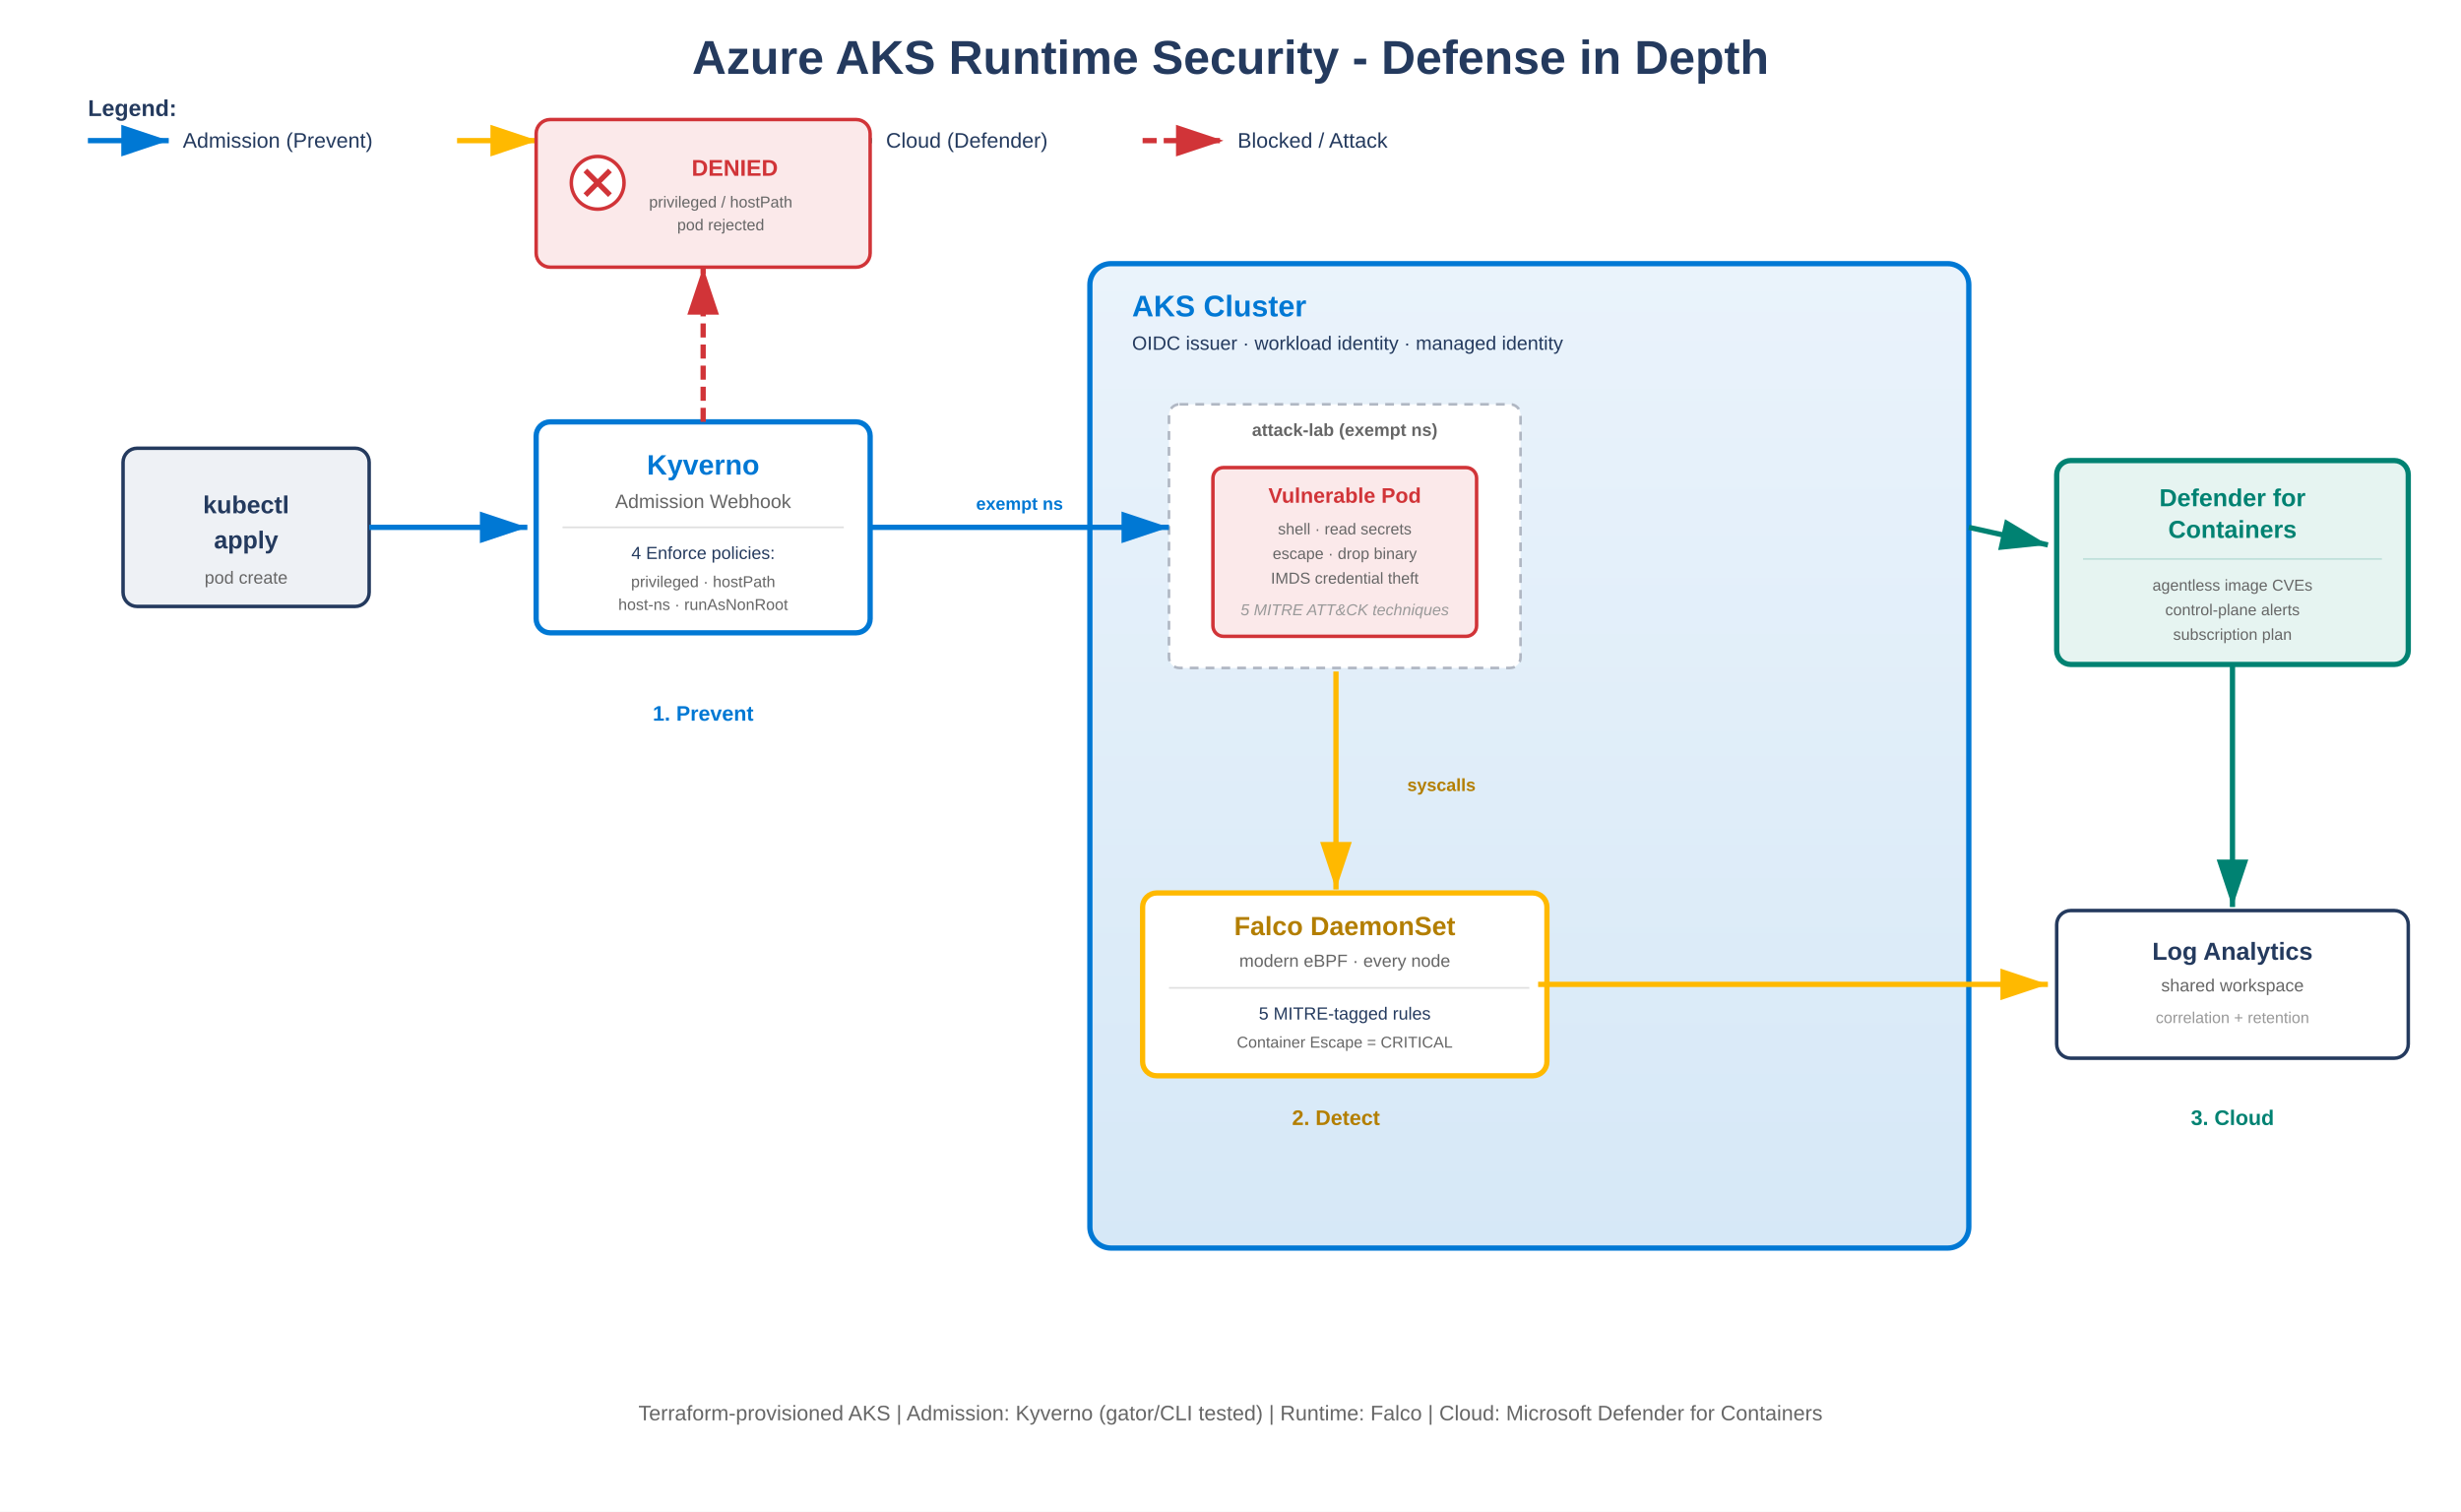
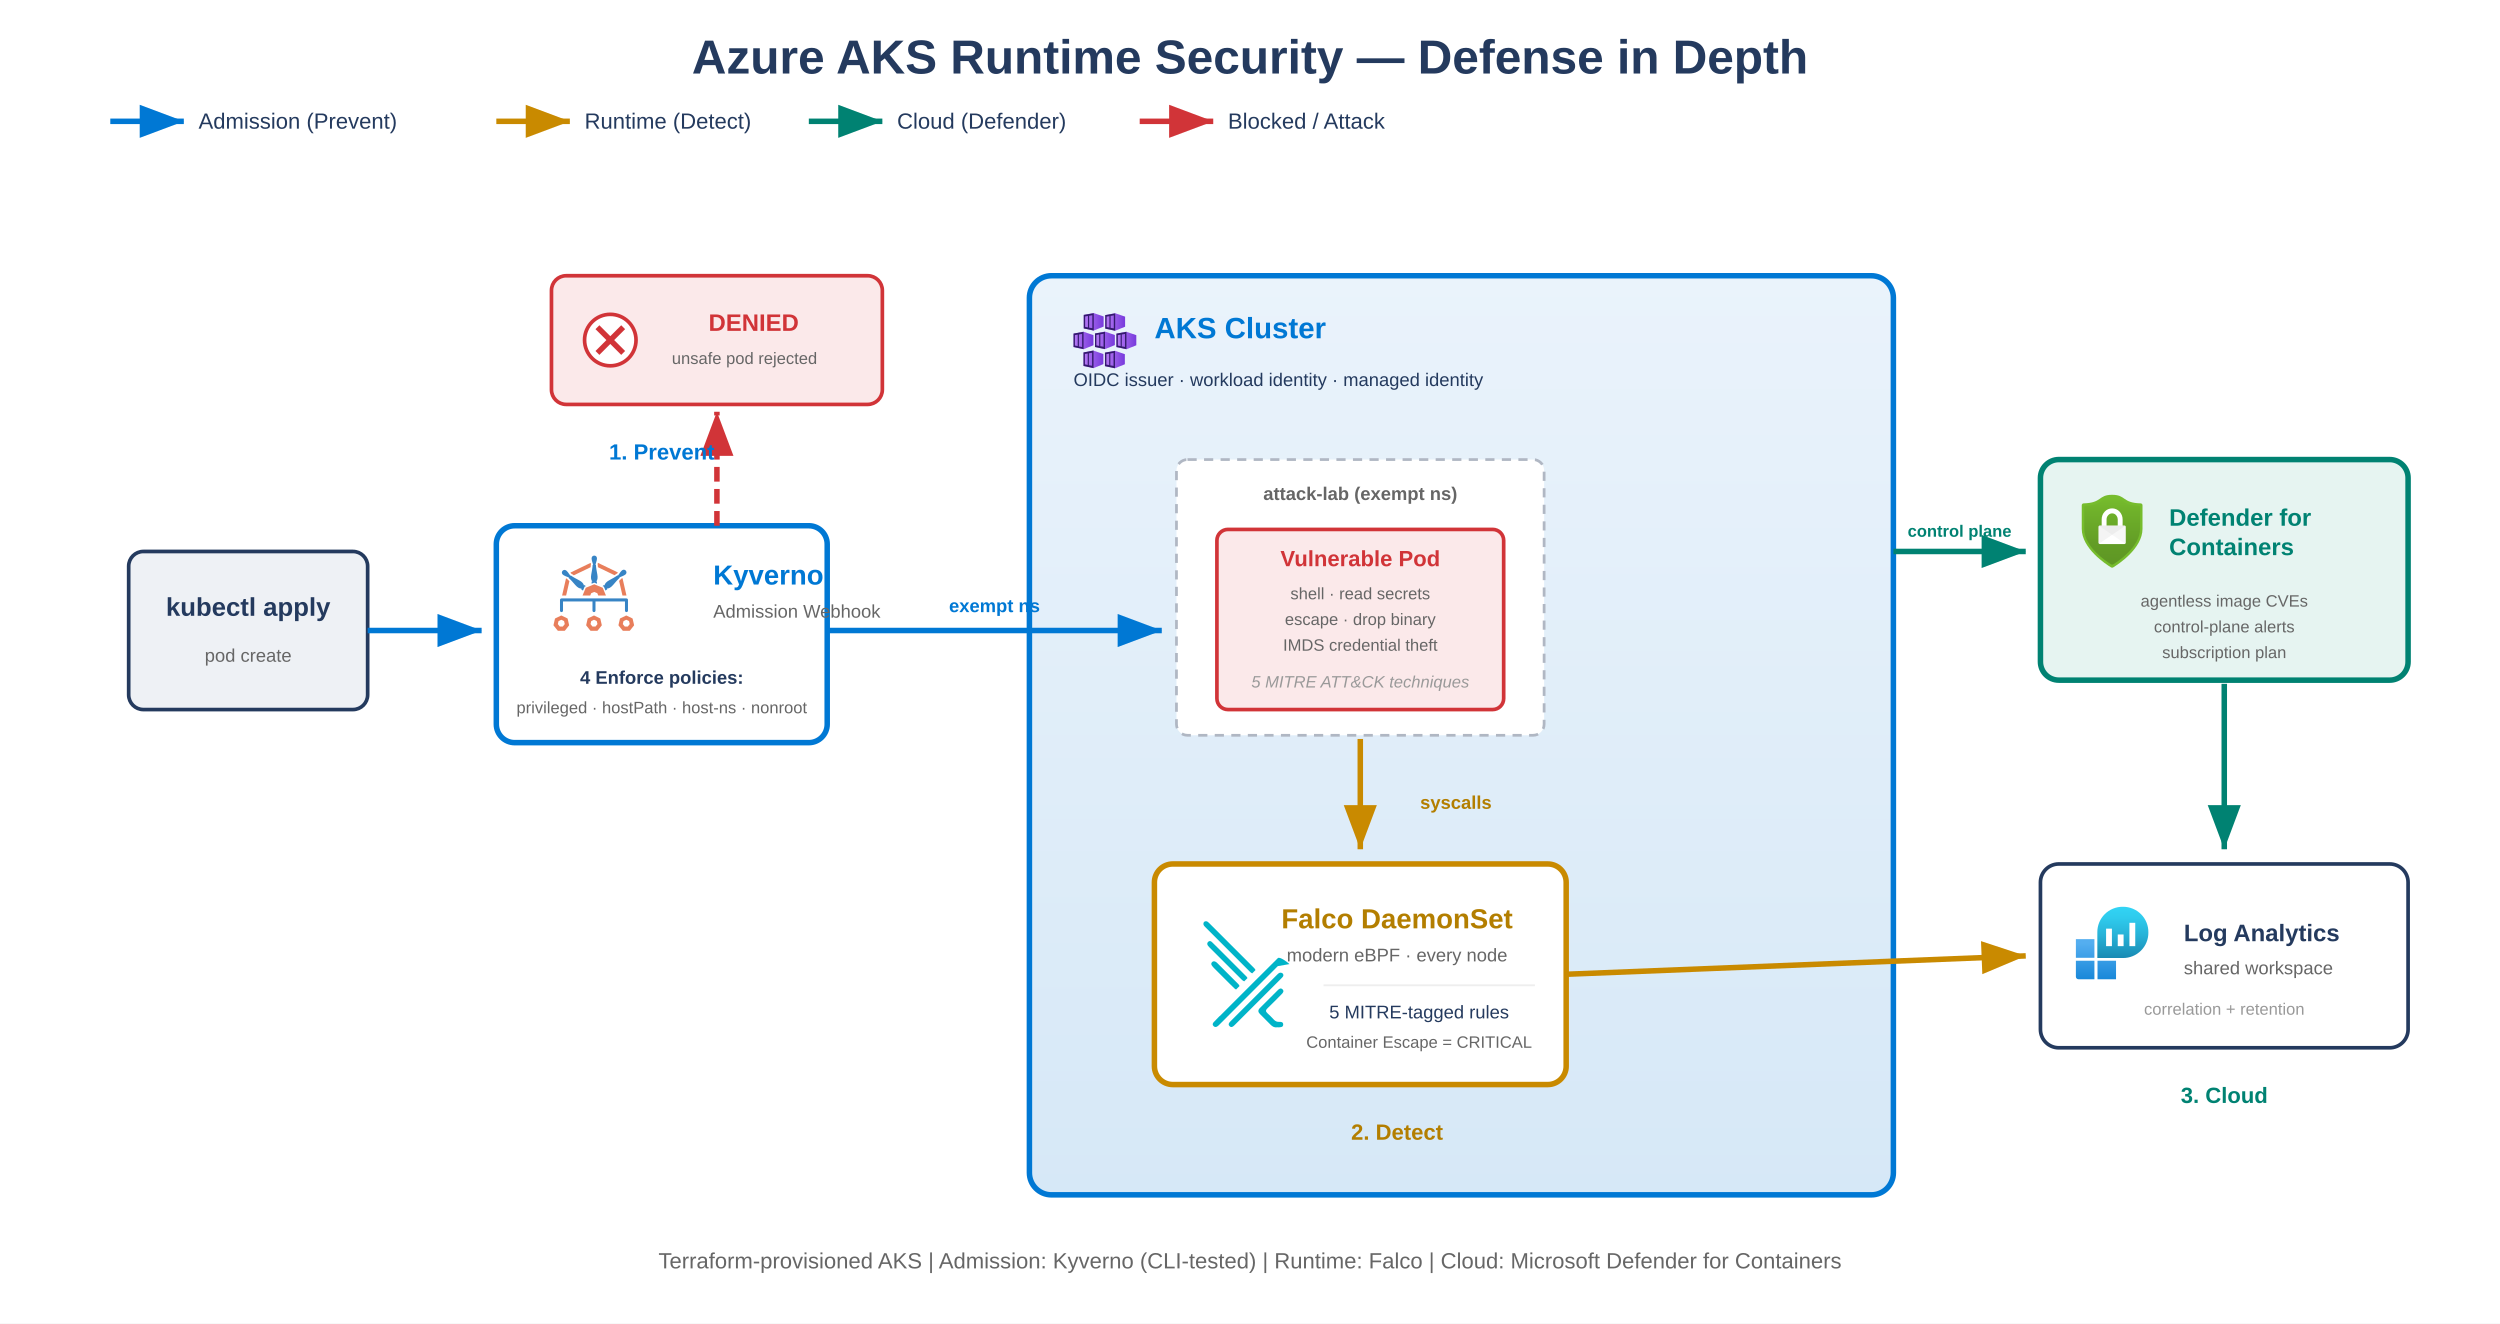
- <svg xmlns="http://www.w3.org/2000/svg" width="1400" height="860">
+ <svg xmlns="http://www.w3.org/2000/svg" width="1360" height="720">
  <defs>
-     <linearGradient id="aksGrad" x1="0%" y1="0%" x2="0%" y2="100%">
-       <stop offset="0%" stop-color="#EAF3FB" />
-       <stop offset="100%" stop-color="#D6E8F7" />
+     <linearGradient id="aksGrad" x1="0" y1="0" x2="0" y2="1">
+       <stop offset="0" stop-color="#EAF3FB" />
+       <stop offset="1" stop-color="#D6E8F7" />
    </linearGradient>
-     <marker id="aBlue" markerWidth="10" markerHeight="10" refX="9" refY="3" orient="auto" markerUnits="strokeWidth">
-       <path d="M0,0 L0,6 L9,3 z" fill="#0078D4" />
+     <marker id="mBlue" markerWidth="9" markerHeight="9" refX="8" refY="3" orient="auto">
+       <path d="M0,0 L0,6 L8,3 z" fill="#0078D4" />
    </marker>
-     <marker id="aAmber" markerWidth="10" markerHeight="10" refX="9" refY="3" orient="auto" markerUnits="strokeWidth">
-       <path d="M0,0 L0,6 L9,3 z" fill="#FFB900" />
+     <marker id="mAmber" markerWidth="9" markerHeight="9" refX="8" refY="3" orient="auto">
+       <path d="M0,0 L0,6 L8,3 z" fill="#C98A00" />
    </marker>
-     <marker id="aTeal" markerWidth="10" markerHeight="10" refX="9" refY="3" orient="auto" markerUnits="strokeWidth">
-       <path d="M0,0 L0,6 L9,3 z" fill="#008272" />
+     <marker id="mTeal" markerWidth="9" markerHeight="9" refX="8" refY="3" orient="auto">
+       <path d="M0,0 L0,6 L8,3 z" fill="#008272" />
    </marker>
-     <marker id="aRed" markerWidth="10" markerHeight="10" refX="9" refY="3" orient="auto" markerUnits="strokeWidth">
-       <path d="M0,0 L0,6 L9,3 z" fill="#D13438" />
+     <marker id="mRed" markerWidth="9" markerHeight="9" refX="8" refY="3" orient="auto">
+       <path d="M0,0 L0,6 L8,3 z" fill="#D13438" />
    </marker>
  </defs>
-   <rect width="1400" height="860" fill="#FFFFFF" />
-   <text x="700" y="42" font-family="Arial, sans-serif" font-size="27" font-weight="bold" text-anchor="middle" fill="#243A5E">
-     Azure AKS Runtime Security - Defense in Depth
-   </text>
-   <g transform="translate(50, 66)">
-     <text x="0" y="0" font-family="Arial" font-size="13" font-weight="bold" fill="#243A5E">Legend:</text>
-     <line x1="0" y1="14" x2="46" y2="14" stroke="#0078D4" stroke-width="3" marker-end="url(#aBlue)" />
-     <text x="54" y="18" font-family="Arial" font-size="12" fill="#243A5E">Admission (Prevent)</text>
-     <line x1="210" y1="14" x2="256" y2="14" stroke="#FFB900" stroke-width="3" marker-end="url(#aAmber)" />
-     <text x="264" y="18" font-family="Arial" font-size="12" fill="#243A5E">Runtime (Detect)</text>
-     <line x1="400" y1="14" x2="446" y2="14" stroke="#008272" stroke-width="3" marker-end="url(#aTeal)" />
-     <text x="454" y="18" font-family="Arial" font-size="12" fill="#243A5E">Cloud (Defender)</text>
-     <line x1="600" y1="14" x2="646" y2="14" stroke="#D13438" stroke-width="3" stroke-dasharray="8,4" marker-end="url(#aRed)" />
-     <text x="654" y="18" font-family="Arial" font-size="12" fill="#243A5E">Blocked / Attack</text>
-   </g>
-   <g transform="translate(140, 300)">
-     <rect x="-70" y="-45" width="140" height="90" rx="8" fill="#EEF1F5" stroke="#243A5E" stroke-width="2" />
-     <text x="0" y="-8" font-family="Arial" font-size="14" font-weight="bold" text-anchor="middle" fill="#243A5E">kubectl</text>
-     <text x="0" y="12" font-family="Arial" font-size="14" font-weight="bold" text-anchor="middle" fill="#243A5E">apply</text>
-     <text x="0" y="32" font-family="Arial" font-size="10" text-anchor="middle" fill="#666">pod create</text>
-   </g>
-   <g transform="translate(400, 300)">
-     <rect x="-95" y="-60" width="190" height="120" rx="8" fill="#FFFFFF" stroke="#0078D4" stroke-width="3" />
-     <text x="0" y="-30" font-family="Arial" font-size="16" font-weight="bold" text-anchor="middle" fill="#0078D4">Kyverno</text>
-     <text x="0" y="-11" font-family="Arial" font-size="11" text-anchor="middle" fill="#666">Admission Webhook</text>
-     <line x1="-80" y1="0" x2="80" y2="0" stroke="#E0E0E0" stroke-width="1" />
-     <text x="0" y="18" font-family="Arial" font-size="10" text-anchor="middle" fill="#243A5E">4 Enforce policies:</text>
-     <text x="0" y="34" font-family="Arial" font-size="9" text-anchor="middle" fill="#666">privileged · hostPath</text>
-     <text x="0" y="47" font-family="Arial" font-size="9" text-anchor="middle" fill="#666">host-ns · runAsNonRoot</text>
-   </g>
-   <g transform="translate(400, 110)">
-     <rect x="-95" y="-42" width="190" height="84" rx="8" fill="#FBE9EA" stroke="#D13438" stroke-width="2" />
-     <circle cx="-60" cy="-6" r="15" fill="#FFFFFF" stroke="#D13438" stroke-width="2" />
-     <path d="M -67,-13 L -53,1 M -53,-13 L -67,1" stroke="#D13438" stroke-width="3" />
-     <text x="18" y="-10" font-family="Arial" font-size="13" font-weight="bold" text-anchor="middle" fill="#D13438">DENIED</text>
-     <text x="10" y="8" font-family="Arial" font-size="9" text-anchor="middle" fill="#666">privileged / hostPath</text>
-     <text x="10" y="21" font-family="Arial" font-size="9" text-anchor="middle" fill="#666">pod rejected</text>
-   </g>
-   <rect x="620" y="150" width="500" height="560" rx="12" fill="url(#aksGrad)" stroke="#0078D4" stroke-width="3" />
-   <text x="644" y="180" font-family="Arial" font-size="17" font-weight="bold" fill="#0078D4">AKS Cluster</text>
-   <text x="644" y="199" font-family="Arial" font-size="11" fill="#243A5E">OIDC issuer · workload identity · managed identity</text>
-   <g transform="translate(760, 300)">
-     <rect x="-95" y="-70" width="200" height="150" rx="6" fill="#FFFFFF" stroke="#B0B7C3" stroke-width="1.5" stroke-dasharray="5,4" />
-     <text x="5" y="-52" font-family="Arial" font-size="10" font-weight="bold" text-anchor="middle" fill="#666">attack-lab (exempt ns)</text>
-     <rect x="-70" y="-34" width="150" height="96" rx="6" fill="#FBE9EA" stroke="#D13438" stroke-width="2" />
-     <text x="5" y="-14" font-family="Arial" font-size="12" font-weight="bold" text-anchor="middle" fill="#D13438">Vulnerable Pod</text>
-     <text x="5" y="4" font-family="Arial" font-size="9" text-anchor="middle" fill="#666">shell · read secrets</text>
-     <text x="5" y="18" font-family="Arial" font-size="9" text-anchor="middle" fill="#666">escape · drop binary</text>
-     <text x="5" y="32" font-family="Arial" font-size="9" text-anchor="middle" fill="#666">IMDS credential theft</text>
-     <text x="5" y="50" font-family="Arial" font-size="9" font-style="italic" text-anchor="middle" fill="#999">5 MITRE ATT&amp;CK techniques</text>
-   </g>
-   <g transform="translate(760, 560)">
-     <rect x="-110" y="-52" width="230" height="104" rx="8" fill="#FFFFFF" stroke="#FFB900" stroke-width="3" />
-     <text x="5" y="-28" font-family="Arial" font-size="15" font-weight="bold" text-anchor="middle" fill="#B37E00">Falco DaemonSet</text>
-     <text x="5" y="-10" font-family="Arial" font-size="10" text-anchor="middle" fill="#666">modern eBPF · every node</text>
-     <line x1="-95" y1="2" x2="110" y2="2" stroke="#E0E0E0" stroke-width="1" />
-     <text x="5" y="20" font-family="Arial" font-size="10" text-anchor="middle" fill="#243A5E">5 MITRE-tagged rules</text>
-     <text x="5" y="36" font-family="Arial" font-size="9" text-anchor="middle" fill="#666">Container Escape = CRITICAL</text>
-   </g>
-   <g transform="translate(1270, 320)">
-     <rect x="-100" y="-58" width="200" height="116" rx="8" fill="#E6F4F1" stroke="#008272" stroke-width="3" />
-     <text x="0" y="-32" font-family="Arial" font-size="14" font-weight="bold" text-anchor="middle" fill="#008272">Defender for</text>
-     <text x="0" y="-14" font-family="Arial" font-size="14" font-weight="bold" text-anchor="middle" fill="#008272">Containers</text>
-     <line x1="-85" y1="-2" x2="85" y2="-2" stroke="#BFE0DA" stroke-width="1" />
-     <text x="0" y="16" font-family="Arial" font-size="9" text-anchor="middle" fill="#666">agentless image CVEs</text>
-     <text x="0" y="30" font-family="Arial" font-size="9" text-anchor="middle" fill="#666">control-plane alerts</text>
-     <text x="0" y="44" font-family="Arial" font-size="9" text-anchor="middle" fill="#666">subscription plan</text>
-   </g>
-   <g transform="translate(1270, 560)">
-     <rect x="-100" y="-42" width="200" height="84" rx="8" fill="#FFFFFF" stroke="#243A5E" stroke-width="2" />
-     <text x="0" y="-14" font-family="Arial" font-size="14" font-weight="bold" text-anchor="middle" fill="#243A5E">Log Analytics</text>
-     <text x="0" y="4" font-family="Arial" font-size="10" text-anchor="middle" fill="#666">shared workspace</text>
-     <text x="0" y="22" font-family="Arial" font-size="9" text-anchor="middle" fill="#999">correlation + retention</text>
-   </g>
-   <path d="M 210,300 L 300,300" stroke="#0078D4" stroke-width="3" fill="none" marker-end="url(#aBlue)" />
-   <path d="M 400,240 L 400,152" stroke="#D13438" stroke-width="3" fill="none" stroke-dasharray="8,4" marker-end="url(#aRed)" />
-   <path d="M 495,300 L 665,300" stroke="#0078D4" stroke-width="3" fill="none" marker-end="url(#aBlue)" />
-   <text x="580" y="290" font-family="Arial" font-size="10" font-weight="bold" text-anchor="middle" fill="#0078D4">exempt ns</text>
-   <path d="M 760,382 L 760,506" stroke="#FFB900" stroke-width="3" fill="none" marker-end="url(#aAmber)" />
-   <text x="820" y="450" font-family="Arial" font-size="10" font-weight="bold" text-anchor="middle" fill="#B37E00">syscalls</text>
-   <path d="M 875,560 L 1165,560" stroke="#FFB900" stroke-width="3" fill="none" marker-end="url(#aAmber)" />
-   <path d="M 1120,300 L 1165,310" stroke="#008272" stroke-width="3" fill="none" marker-end="url(#aTeal)" />
-   <path d="M 1270,378 L 1270,516" stroke="#008272" stroke-width="3" fill="none" marker-end="url(#aTeal)" />
-   <text x="400" y="410" font-family="Arial" font-size="12" font-weight="bold" text-anchor="middle" fill="#0078D4">1. Prevent</text>
-   <text x="760" y="640" font-family="Arial" font-size="12" font-weight="bold" text-anchor="middle" fill="#B37E00">2. Detect</text>
-   <text x="1270" y="640" font-family="Arial" font-size="12" font-weight="bold" text-anchor="middle" fill="#008272">3. Cloud</text>
-   <text x="700" y="808" font-family="Arial" font-size="12" text-anchor="middle" fill="#666">
-     Terraform-provisioned AKS | Admission: Kyverno (gator/CLI tested) | Runtime: Falco | Cloud: Microsoft Defender for Containers
-   </text>
+   <rect width="1360" height="720" fill="#FFFFFF" />
+   <text x="680.0" y="40" font-family="Arial, sans-serif" font-size="26" font-weight="bold" text-anchor="middle" fill="#243A5E">Azure AKS Runtime Security — Defense in Depth</text>
+   <line x1="60" y1="66" x2="100" y2="66" stroke="#0078D4" stroke-width="3" marker-end="url(#mBlue)" />
+   <text x="108" y="70" font-family="Arial, sans-serif" font-size="12" font-weight="normal" text-anchor="start" fill="#243A5E">Admission (Prevent)</text>
+   <line x1="270" y1="66" x2="310" y2="66" stroke="#C98A00" stroke-width="3" marker-end="url(#mAmber)" />
+   <text x="318" y="70" font-family="Arial, sans-serif" font-size="12" font-weight="normal" text-anchor="start" fill="#243A5E">Runtime (Detect)</text>
+   <line x1="440" y1="66" x2="480" y2="66" stroke="#008272" stroke-width="3" marker-end="url(#mTeal)" />
+   <text x="488" y="70" font-family="Arial, sans-serif" font-size="12" font-weight="normal" text-anchor="start" fill="#243A5E">Cloud (Defender)</text>
+   <line x1="620" y1="66" x2="660" y2="66" stroke="#D13438" stroke-width="3" marker-end="url(#mRed)" />
+   <text x="668" y="70" font-family="Arial, sans-serif" font-size="12" font-weight="normal" text-anchor="start" fill="#243A5E">Blocked / Attack</text>
+   <rect x="70" y="300" width="130" height="86" rx="8" fill="#EEF1F5" stroke="#243A5E" stroke-width="2" />
+   <text x="135" y="335" font-family="Arial, sans-serif" font-size="14" font-weight="bold" text-anchor="middle" fill="#243A5E">kubectl apply</text>
+   <text x="135" y="360" font-family="Arial, sans-serif" font-size="10" font-weight="normal" text-anchor="middle" fill="#666">pod create</text>
+   <rect x="270" y="286" width="180" height="118" rx="10" fill="#FFFFFF" stroke="#0078D4" stroke-width="3" />
+   <svg x="300" y="300" width="46" height="46" viewBox="0 0 500 500" overflow="visible">
+     <defs>
+       <style>.i1_cls-1{fill:#e87e5b;}.i1_cls-1,.i1_cls-2{fill-rule:evenodd;}.i1_cls-2{fill:#3784c5;}</style>
+     </defs>
+     <g id="i1-Layer_1" data-name="Layer 1">
+       <path class="i1_cls-1" d="M85.978,159.13,62.8,260.676H86.649l19.445-85.187c-3.677-3.732-7.447-7.312-11.341-10.641a10.639,10.639,0,0,1-2.571-3.256c-2.006-.77-4.091-1.595-6.204-2.462M231.424,67.345,112.112,124.802c1.522,2.13,2.977,4.242,4.348,6.27a10.64,10.64,0,0,1,3.751,1.774c3.838,2.837,7.863,5.518,12.004,8.089l99.368-47.851c.557-4.797.958-9.572,1.125-14.295a10.664,10.664,0,0,1,.946-4.039C232.908,72.384,232.151,69.895,231.424,67.345Zm161.273,56.728L274.884,67.337c-.729,2.553-1.484,5.045-2.23,7.413a10.67,10.67,0,0,1,.947,4.039c.167,4.722.568,9.494,1.126,14.29l98.023,47.202c4.154-2.626,8.19-5.364,12.031-8.257a10.688,10.688,0,0,1,3.737-1.808C389.833,128.228,391.235,126.16,392.696,124.072ZM443.52,260.676,420.014,157.685c-2.371,1.007-4.711,1.957-6.955,2.841a10.693,10.693,0,0,1-2.542,3.277c-3.652,3.178-7.191,6.579-10.645,10.121l19.802,86.752Z" />
+       <path class="i1_cls-2" d="M310.806,197.984l2.829,3.494c1.313-11.17,10.58-21.889,28.168-31.498,18.333-10.015,35.454-18.902,49.411-29.409l1.85,2.282q16.362-25.555,25.417-32.173c8.112-4.937,15.608-3.5,21.437,3.003,5.151,7.053,4.998,14.685-1.518,21.594q-8.357,7.481-36.756,18.171l1.848,2.283c-13.177,11.471-25.431,26.368-39.041,42.219-13.051,15.206-25.464,22.04-36.665,21.004l2.831,3.494-11.007,8.913L309.884,207.878l-7.474-3.095ZM175.161,222.792l2.798-3.517c-11.189,1.135-23.66-5.59-36.846-20.683-13.746-15.732-26.128-30.522-39.408-41.875l1.83-2.3Q75.044,143.974,66.621,136.567c-6.574-6.851-6.793-14.482-1.706-21.579,5.771-6.554,13.254-8.056,21.411-3.192q9.111,6.541,25.694,31.952l1.831-2.3c14.049,10.384,31.246,19.123,49.666,28.978,17.672,9.453,27.031,20.092,28.441,31.25l2.8-3.519,8.461,6.731-7.223,2.991-9.809,23.687Zm62.252-45.004H241.91c-7.854-8.051-10.355-21.998-6.753-41.712,3.755-20.551,7.622-39.449,8.241-56.908h2.941q-9.565-28.8-9.011-40c1.27-9.41,7.104-14.334,15.825-14.77,8.723.436,14.557,5.36,15.828,14.77q.551,11.2-9.012,40h2.941c.619,17.46,4.487,36.357,8.241,56.908,3.602,19.714,1.101,33.661-6.753,41.712h4.497v13.114l-15.954-6.607-15.526,6.43Z" />
+       <polygon class="i1_cls-1" points="252.939 193.893 278.016 204.281 303.097 214.664 313.479 239.747 322.151 260.676 276.724 260.676 274.707 255.806 270.974 246.787 261.956 243.055 252.939 239.32 243.923 243.055 234.905 246.787 231.172 255.806 229.155 260.676 183.729 260.676 192.4 239.747 202.783 214.664 227.864 204.281 252.939 193.893" />
+       <path class="i1_cls-2" d="M68.214,349.624a8.914,8.914,0,1,1-17.829,0V286.589a8.916,8.916,0,0,1,8.915-8.914h384.218a8.915,8.915,0,0,1,8.915,8.914V349.624a8.914,8.914,0,1,1-17.829,0v-54.12H260.322v54.12a8.914,8.914,0,1,1-17.829,0v-54.12H68.214Z" />
+       <path class="i1_cls-1" d="M241.915,443.208a1.181,1.181,0,0,0,.957.489h8.536l8.536-.001a1.174,1.174,0,0,0,.923-.447l5.323-6.671,5.322-6.676a1.188,1.188,0,0,0,.227-.994l-3.795-16.632a1.165,1.165,0,0,0-.641-.816l-15.381-7.407a1.179,1.179,0,0,0-1.027,0l-15.381,7.407a1.187,1.187,0,0,0-.638.803l-3.79,16.601a1.184,1.184,0,0,0,.218,1.037ZM229.851,467.857a2.686,2.686,0,0,0,2.174,1.108H251.41l19.385-.004a2.669,2.669,0,0,0,2.097-1.013l12.087-15.154,12.085-15.159a2.708,2.708,0,0,0,.517-2.258l-8.621-37.769a2.651,2.651,0,0,0-1.457-1.852l-34.931-16.823a2.68,2.68,0,0,0-2.329,0l-34.931,16.823a2.677,2.677,0,0,0-1.448,1.824l-8.607,37.701a2.681,2.681,0,0,0,.494,2.356Z" />
+       <path class="i1_cls-1" d="M48.641,443.208a1.178,1.178,0,0,0,.957.489h8.536l8.536-.001a1.177,1.177,0,0,0,.923-.447l5.323-6.671,5.32-6.676a1.187,1.187,0,0,0,.228-.994l-3.797-16.632a1.167,1.167,0,0,0-.64-.816l-15.382-7.407a1.176,1.176,0,0,0-1.025,0l-15.38,7.407a1.182,1.182,0,0,0-.638.803l-3.79,16.601a1.176,1.176,0,0,0,.218,1.037Zm-12.064,24.649a2.685,2.685,0,0,0,2.173,1.108H58.134l19.387-.004a2.676,2.676,0,0,0,2.098-1.013l12.086-15.154,12.084-15.159a2.693,2.693,0,0,0,.517-2.258l-8.619-37.769a2.648,2.648,0,0,0-1.456-1.852L59.3,378.934a2.683,2.683,0,0,0-2.33,0L22.039,395.757a2.686,2.686,0,0,0-1.449,1.824l-8.605,37.701a2.671,2.671,0,0,0,.494,2.356Z" />
+       <path class="i1_cls-1" d="M432.859,443.208a1.178,1.178,0,0,0,.957.489h8.536l8.536-.001a1.177,1.177,0,0,0,.923-.447l5.323-6.671,5.32-6.676a1.181,1.181,0,0,0,.228-.994l-3.795-16.632a1.165,1.165,0,0,0-.642-.816l-15.381-7.407a1.179,1.179,0,0,0-1.027,0l-15.381,7.407a1.19,1.19,0,0,0-.638.803l-3.79,16.601a1.184,1.184,0,0,0,.218,1.037Zm-12.064,24.649a2.686,2.686,0,0,0,2.173,1.108h19.383l19.386-.004a2.674,2.674,0,0,0,2.098-1.013l12.086-15.154,12.083-15.159a2.692,2.692,0,0,0,.517-2.258l-8.618-37.769a2.652,2.652,0,0,0-1.456-1.852l-34.931-16.823a2.683,2.683,0,0,0-2.33,0l-34.931,16.823a2.684,2.684,0,0,0-1.449,1.824l-8.605,37.701a2.672,2.672,0,0,0,.494,2.356Z" />
+     </g>
+   </svg>
+   <text x="388" y="318" font-family="Arial, sans-serif" font-size="15" font-weight="bold" text-anchor="start" fill="#0078D4">Kyverno</text>
+   <text x="388" y="336" font-family="Arial, sans-serif" font-size="10" font-weight="normal" text-anchor="start" fill="#666">Admission Webhook</text>
+   <text x="360" y="372" font-family="Arial, sans-serif" font-size="10" font-weight="bold" text-anchor="middle" fill="#243A5E">4 Enforce policies:</text>
+   <text x="360" y="388" font-family="Arial, sans-serif" font-size="9" font-weight="normal" text-anchor="middle" fill="#666">privileged · hostPath · host-ns · nonroot</text>
+   <rect x="300" y="150" width="180" height="70" rx="8" fill="#FBE9EA" stroke="#D13438" stroke-width="2" />
+   <circle cx="332" cy="185" r="14" fill="#FFFFFF" stroke="#D13438" stroke-width="2" />
+   <path d="M325,178 L339,192 M339,178 L325,192" stroke="#D13438" stroke-width="3" />
+   <text x="410" y="180" font-family="Arial, sans-serif" font-size="13" font-weight="bold" text-anchor="middle" fill="#D13438">DENIED</text>
+   <text x="405" y="198" font-family="Arial, sans-serif" font-size="9" font-weight="normal" text-anchor="middle" fill="#666">unsafe pod rejected</text>
+   <rect x="560" y="150" width="470" height="500" rx="12" fill="url(#aksGrad)" stroke="#0078D4" stroke-width="3" />
+   <svg x="584" y="168" width="34" height="34" viewBox="0 0 18 18" overflow="visible">
+     <defs>
+       <linearGradient id="i2-b70c9cf1-bab8-47e0-bbdb-ce1cd664d268" x1="2.94" y1="3.74" x2="8.67" y2="3.74" gradientUnits="userSpaceOnUse">
+         <stop offset="0" stop-color="#b77af4" />
+         <stop offset="1" stop-color="#773adc" />
+       </linearGradient>
+       <linearGradient id="i2-beb69953-bd96-4515-8843-ac12546af936" x1="9.13" y1="3.79" x2="14.85" y2="3.79" gradientUnits="userSpaceOnUse">
+         <stop offset="0" stop-color="#b77af4" />
+         <stop offset="1" stop-color="#773adc" />
+       </linearGradient>
+       <linearGradient id="i2-a39c76e8-547e-4eb4-bc25-d81c0f8cda62" x1="0.01" y1="9.12" x2="5.73" y2="9.12" gradientUnits="userSpaceOnUse">
+         <stop offset="0" stop-color="#b77af4" />
+         <stop offset="1" stop-color="#773adc" />
+       </linearGradient>
+       <linearGradient id="i2-f0a2a491-17dc-4bb8-bbfc-ee58a5cf47da" x1="6.18" y1="9.08" x2="11.9" y2="9.08" gradientUnits="userSpaceOnUse">
+         <stop offset="0" stop-color="#b77af4" />
+         <stop offset="1" stop-color="#773adc" />
+       </linearGradient>
+       <linearGradient id="i2-efc6a56d-8585-417d-931a-1dac2114ccd0" x1="12.35" y1="9.13" x2="18.08" y2="9.13" gradientUnits="userSpaceOnUse">
+         <stop offset="0" stop-color="#b77af4" />
+         <stop offset="1" stop-color="#773adc" />
+       </linearGradient>
+       <linearGradient id="i2-e399aa93-341f-4df2-9c02-603b82b484c2" x1="2.87" y1="14.56" x2="8.6" y2="14.56" gradientUnits="userSpaceOnUse">
+         <stop offset="0" stop-color="#b77af4" />
+         <stop offset="1" stop-color="#773adc" />
+       </linearGradient>
+       <linearGradient id="i2-a152bba0-ba2b-483a-b8c1-0ae7de355990" x1="9.05" y1="14.6" x2="14.78" y2="14.6" gradientUnits="userSpaceOnUse">
+         <stop offset="0" stop-color="#b77af4" />
+         <stop offset="1" stop-color="#773adc" />
+       </linearGradient>
+     </defs>
+     <polygon points="5.8 1.22 2.94 1.75 2.94 5.65 5.8 6.26 8.67 5.11 8.67 2.2 5.8 1.22" fill="url(#i2-b70c9cf1-bab8-47e0-bbdb-ce1cd664d268)" />
+     <path d="M5.91,6.2,8.53,5.14A.2.2,0,0,0,8.65,5V2.36a.21.21,0,0,0-.13-.18l-2.65-.9H5.75l-2.6.48A.2.2,0,0,0,3,1.94V5.47a.19.19,0,0,0,.15.19l2.63.55A.32.32,0,0,0,5.91,6.2Z" fill="none" />
+     <path d="M2.94,1.75v3.9l2.89.61v-5Zm1.22,3.6-.81-.16v-3l.81-.13Zm1.26.23-.93-.15V2l.93-.16Z" fill="#341a6e" />
+     <polygon points="11.99 1.27 9.13 1.8 9.13 5.7 11.99 6.31 14.85 5.15 14.85 2.25 11.99 1.27" fill="url(#i2-beb69953-bd96-4515-8843-ac12546af936)" />
+     <path d="M9.13,1.8V5.7L12,6.31v-5Zm1.21,3.6-.81-.16v-3l.81-.13Zm1.26.23-.93-.15V2.05l.93-.17Z" fill="#341a6e" />
+     <polygon points="2.87 6.6 0.01 7.13 0.01 11.03 2.87 11.64 5.74 10.49 5.74 7.58 2.87 6.6" fill="url(#i2-a39c76e8-547e-4eb4-bc25-d81c0f8cda62)" />
+     <path d="M0,7.13V11l2.89.61v-5Zm1.21,3.61-.81-.17v-3l.81-.14ZM2.48,11l-.93-.15V7.38l.93-.16Z" fill="#341a6e" />
+     <polygon points="9.04 6.56 6.18 7.09 6.18 10.99 9.04 11.61 11.9 10.45 11.9 7.54 9.04 6.56" fill="url(#i2-f0a2a491-17dc-4bb8-bbfc-ee58a5cf47da)" />
+     <path d="M6.18,7.09V11l2.88.61v-5ZM7.39,10.7l-.81-.17v-3l.81-.14Zm1.26.22-.93-.15V7.34l.93-.16Z" fill="#341a6e" />
+     <polygon points="15.21 6.61 12.35 7.14 12.35 11.04 15.21 11.65 18.08 10.5 18.08 7.59 15.21 6.61" fill="url(#i2-efc6a56d-8585-417d-931a-1dac2114ccd0)" />
+     <path d="M12.35,7.14V11l2.89.61v-5Zm1.22,3.61-.81-.17v-3l.81-.14Zm1.26.22-.93-.15V7.39l.93-.16Z" fill="#341a6e" />
+     <polygon points="5.73 12.04 2.87 12.56 2.87 16.46 5.73 17.08 8.6 15.92 8.6 13.02 5.73 12.04" fill="url(#i2-e399aa93-341f-4df2-9c02-603b82b484c2)" />
+     <path d="M5.84,17,8.45,16a.18.18,0,0,0,.12-.18v-2.6A.2.2,0,0,0,8.44,13L5.8,12.1a.17.17,0,0,0-.12,0l-2.6.47a.19.19,0,0,0-.16.19v3.54a.19.19,0,0,0,.15.19L5.7,17A.23.23,0,0,0,5.84,17Z" fill="none" />
+     <path d="M2.87,12.56v3.9l2.89.62V12Zm1.22,3.61L3.28,16V13l.81-.14Zm1.26.23-.93-.15V12.81l.93-.16Z" fill="#341a6e" />
+     <polygon points="11.91 12.08 9.05 12.61 9.05 16.51 11.91 17.12 14.78 15.97 14.78 13.06 11.91 12.08" fill="url(#i2-a152bba0-ba2b-483a-b8c1-0ae7de355990)" />
+     <path d="M9.05,12.61v3.9l2.89.61v-5Zm1.22,3.61-.81-.17v-3l.81-.14Zm1.26.22-.93-.15V12.86l.93-.16Z" fill="#341a6e" />
+   </svg>
+   <text x="628" y="184" font-family="Arial, sans-serif" font-size="16" font-weight="bold" text-anchor="start" fill="#0078D4">AKS Cluster</text>
+   <text x="584" y="210" font-family="Arial, sans-serif" font-size="10" font-weight="normal" text-anchor="start" fill="#243A5E">OIDC issuer · workload identity · managed identity</text>
+   <rect x="640" y="250" width="200" height="150" rx="6" fill="#FFFFFF" stroke="#B0B7C3" stroke-width="1.5" stroke-dasharray="5,4" />
+   <text x="740" y="272" font-family="Arial, sans-serif" font-size="10" font-weight="bold" text-anchor="middle" fill="#666">attack-lab (exempt ns)</text>
+   <rect x="662" y="288" width="156" height="98" rx="6" fill="#FBE9EA" stroke="#D13438" stroke-width="2" />
+   <text x="740" y="308" font-family="Arial, sans-serif" font-size="12" font-weight="bold" text-anchor="middle" fill="#D13438">Vulnerable Pod</text>
+   <text x="740" y="326" font-family="Arial, sans-serif" font-size="9" font-weight="normal" text-anchor="middle" fill="#666">shell · read secrets</text>
+   <text x="740" y="340" font-family="Arial, sans-serif" font-size="9" font-weight="normal" text-anchor="middle" fill="#666">escape · drop binary</text>
+   <text x="740" y="354" font-family="Arial, sans-serif" font-size="9" font-weight="normal" text-anchor="middle" fill="#666">IMDS credential theft</text>
+   <text x="740" y="374" font-family="Arial, sans-serif" font-size="9" font-weight="normal" text-anchor="middle" fill="#999" font-style="italic">5 MITRE ATT&amp;CK techniques</text>
+   <rect x="628" y="470" width="224" height="120" rx="10" fill="#FFFFFF" stroke="#C98A00" stroke-width="3" />
+   <svg x="648" y="500" width="60" height="60" viewBox="48.91 -1.09 472.18 576.68" overflow="visible">
+     <defs>
+       <style>.i3_cls-2{fill:#00b4c8}</style>
+     </defs>
+     <path fill="none" d="M196.604 498.09a89.682 89.682 0 0 0-13.023.965 40.633 40.633 0 0 0-11.9 3.536 21.616 21.616 0 0 0-8.521 7.237 20.21 20.21 0 0 0-3.215 11.737 31.384 31.384 0 0 0 1.219 9.165 17.022 17.022 0 0 0 7.46 9.96q8.682 5.31 23.477 5.307 18.004 0 27.333-1.93v-43.083a75.905 75.905 0 0 0-9.323-1.93 86.893 86.893 0 0 0-13.507-.965z" />
+     <path d="M449.796 202.845q-59.153 58.926-118.375 117.786L146.075 505.977l-.455-.454c-10.614 10.65-21.158 21.371-31.393 32.377-5.393 5.8-7.384 13.173-1.166 19.87 6.506 7.012 14.346 6.588 21.53 1.266 5.376-3.982 10.062-8.948 14.822-13.705q150.23-150.18 300.194-300.633l60.89-10.613c-9.937-10.087-51.278-40.626-60.7-31.24z" class="i3_cls-2" />
+     <path d="M478.784 292.437a12.923 12.923 0 0 0-9.082-12.55c-9.699-3.506-16.357 2.168-22.599 8.406Q324.865 410.481 202.66 532.702c-7.21 7.214-14.657 15.812-5.816 25.346 9.758 10.524 18.9 2.988 26.64-4.743q123.57-123.452 247.065-246.983c3.915-3.915 7.825-7.863 8.236-13.885zm-162.923-9.911l17.142-17.141c-1.391-4.326-4.908-8.414-8.611-12.12Q206.824 135.632 89.169 18.086c-4.387-4.384-9.075-8.341-15.87-8.073-5.329.275-9.597 2.553-11.62 7.553-3.576 8.834.995 15.298 6.89 21.195q117.585 117.616 235.184 235.215c3.707 3.706 7.796 7.18 12.108 8.55zm154.131 108.506c7.257-7.343 13.7-16.123 3.918-25.36-8.782-8.293-17.17-2.51-24.072 4.354-31.334 31.157-62.48 62.504-93.819 93.655-10.96 10.893-10.454 21.057.401 31.721 18.385 18.067 36.744 36.174 54.585 54.771 10.004 10.428 20.93 16.95 35.042 14.194 3.259.21 5.737.691 8.15.466 10.303-.957 23.307-.281 23.634-14.478.335-14.644-12.332-14.708-22.943-14.312-10.777.402-18.684-4.032-25.845-11.565-10.991-11.561-21.99-23.19-33.87-33.808-10.513-9.4-9.018-16.292.55-25.497 25.204-24.25 49.677-49.261 74.27-74.14zm-209.337-75.967c3.818 3.802 8.394 7.687 13.347 9.321l17.063-17.063c-2.163-6.188-7.316-10.32-11.784-14.798q-72.062-72.226-144.255-144.32c-9.966-9.96-19.873-19.993-30.15-29.63-6.04-5.667-13.213-7.124-19.652-.742-6.13 6.073-5.69 13.22-.859 20.024a66.122 66.122 0 0 0 7.223 8.303q84.46 84.526 169.067 168.905zm-64.009 20.518c9.1 9.076 18.153 18.214 27.585 26.935a17.673 17.673 0 0 0 7.408 4.233l17.85-17.85c-1.172-4.601-4.226-8.242-7.63-11.65q-54.495-54.594-109.11-109.066a33.321 33.321 0 0 0-10.425-7.263c-5.97-2.449-12.126-2.054-16.872 3.173-4.793 5.279-4.73 11.353-1.011 16.908a96.1 96.1 0 0 0 11.722 14.029q40.113 40.402 80.483 80.551z" class="i3_cls-2" />
+   </svg>
+   <text x="760" y="505" font-family="Arial, sans-serif" font-size="15" font-weight="bold" text-anchor="middle" fill="#B37E00">Falco DaemonSet</text>
+   <text x="760" y="523" font-family="Arial, sans-serif" font-size="10" font-weight="normal" text-anchor="middle" fill="#666">modern eBPF · every node</text>
+   <line x1="720" y1="536" x2="835" y2="536" stroke="#EEE" stroke-width="1" />
+   <text x="772" y="554" font-family="Arial, sans-serif" font-size="10" font-weight="normal" text-anchor="middle" fill="#243A5E">5 MITRE-tagged rules</text>
+   <text x="772" y="570" font-family="Arial, sans-serif" font-size="9" font-weight="normal" text-anchor="middle" fill="#666">Container Escape = CRITICAL</text>
+   <rect x="1110" y="250" width="200" height="120" rx="10" fill="#E6F4F1" stroke="#008272" stroke-width="3" />
+   <svg x="1128" y="268" width="42" height="42" viewBox="0 0 18 18" overflow="visible">
+     <defs>
+       <linearGradient id="i4-f36136e6-f568-4134-ab6f-c0fefbc04f83" x1="9" y1="16.795" x2="9" y2="1.205" gradientUnits="userSpaceOnUse">
+         <stop offset="0" stop-color="#5e9624" />
+         <stop offset="0.321" stop-color="#639d26" />
+         <stop offset="0.794" stop-color="#6fb12a" />
+         <stop offset="0.999" stop-color="#76bc2d" />
+       </linearGradient>
+     </defs>
+     <g>
+       <path d="M16.083,8.438c0,4.571-5.626,8.25-6.85,9a.449.449,0,0,1-.466,0c-1.224-.747-6.85-4.426-6.85-9v-5.5A.44.44,0,0,1,2.351,2.5C6.728,2.386,5.72.5,9,.5s2.272,1.886,6.649,2a.44.44,0,0,1,.434.435Z" fill="#76bc2d" />
+       <path d="M15.5,8.485c0,4.191-5.16,7.566-6.282,8.25a.412.412,0,0,1-.428,0C7.664,16.051,2.5,12.676,2.5,8.485V3.441a.4.4,0,0,1,.4-.4C6.916,2.935,5.992,1.205,9,1.205s2.084,1.73,6.1,1.837a.4.4,0,0,1,.4.4Z" fill="url(#i4-f36136e6-f568-4134-ab6f-c0fefbc04f83)" />
+       <path d="M11.853,7.66h-.408l0-1.417a2.652,2.652,0,0,0-.7-1.809,2.358,2.358,0,0,0-3.483,0,2.606,2.606,0,0,0-.7,1.808V7.66H6.147a.328.328,0,0,0-.326.32v3.682a.329.329,0,0,0,.326.32h5.706a.329.329,0,0,0,.326-.32V7.98A.328.328,0,0,0,11.853,7.66Zm-1.549,0H7.7V6.219a1.434,1.434,0,0,1,.41-.99,1.2,1.2,0,0,1,1.788,0,1.394,1.394,0,0,1,.153.2h0a1.445,1.445,0,0,1,.258.791Z" fill="#fff" />
+       <path d="M6.148,7.658h5.705a.328.328,0,0,1,.21.08L5.938,11.9a.313.313,0,0,1-.116-.241V7.979A.328.328,0,0,1,6.148,7.658Z" fill="#b3b3b3" opacity="0.15" />
+       <path d="M11.853,7.658H6.147a.328.328,0,0,0-.209.08L12.062,11.9a.314.314,0,0,0,.117-.241V7.979A.329.329,0,0,0,11.853,7.658Z" fill="#a3a3a3" opacity="0.09" />
+     </g>
+   </svg>
+   <text x="1180" y="286" font-family="Arial, sans-serif" font-size="13" font-weight="bold" text-anchor="start" fill="#008272">Defender for</text>
+   <text x="1180" y="302" font-family="Arial, sans-serif" font-size="13" font-weight="bold" text-anchor="start" fill="#008272">Containers</text>
+   <text x="1210" y="330" font-family="Arial, sans-serif" font-size="9" font-weight="normal" text-anchor="middle" fill="#666">agentless image CVEs</text>
+   <text x="1210" y="344" font-family="Arial, sans-serif" font-size="9" font-weight="normal" text-anchor="middle" fill="#666">control-plane alerts</text>
+   <text x="1210" y="358" font-family="Arial, sans-serif" font-size="9" font-weight="normal" text-anchor="middle" fill="#666">subscription plan</text>
+   <rect x="1110" y="470" width="200" height="100" rx="10" fill="#FFFFFF" stroke="#243A5E" stroke-width="2" />
+   <svg x="1128" y="492" width="42" height="42" viewBox="0 0 18 18" overflow="visible">
+     <defs>
+       <linearGradient id="i5-a997e203-1d7d-4cb9-b131-5dc44e029b46" x1="5.23" y1="17.45" x2="5.23" y2="8.09" gradientUnits="userSpaceOnUse">
+         <stop offset="0" stop-color="#1988d9" />
+         <stop offset="0.9" stop-color="#54aef0" />
+       </linearGradient>
+       <linearGradient id="i5-e122e9d8-aee5-4f1a-a60e-b1eae355daa5" x1="11.5" y1="12.45" x2="11.5" y2="0.55" gradientUnits="userSpaceOnUse">
+         <stop offset="0" stop-color="#198ab3" />
+         <stop offset="0.01" stop-color="#198bb4" />
+         <stop offset="0.44" stop-color="#27b2d7" />
+         <stop offset="0.79" stop-color="#2fcbed" />
+         <stop offset="1" stop-color="#32d4f5" />
+       </linearGradient>
+     </defs>
+     <path d="M5.59,13.13H9.91v4.32H5.59ZM1.15,17.45H4.87V13.13H.55v3.72A.6.6,0,0,0,1.15,17.45Zm-.6-5H4.87V8.09H.55Z" fill="url(#i5-a997e203-1d7d-4cb9-b131-5dc44e029b46)" />
+     <path d="M11.5.55a5.89,5.89,0,0,1,5.95,6,5.89,5.89,0,0,1-5.95,5.95H5.55V6.5A5.89,5.89,0,0,1,11.5.55Z" fill-rule="evenodd" fill="url(#i5-e122e9d8-aee5-4f1a-a60e-b1eae355daa5)" />
+     <rect x="7.59" y="5.65" width="1.36" height="4.08" fill="#fff" />
+     <rect x="10.31" y="7.01" width="1.36" height="2.72" fill="#fff" />
+     <rect x="13.03" y="4.29" width="1.36" height="5.44" fill="#fff" />
+   </svg>
+   <text x="1188" y="512" font-family="Arial, sans-serif" font-size="13" font-weight="bold" text-anchor="start" fill="#243A5E">Log Analytics</text>
+   <text x="1188" y="530" font-family="Arial, sans-serif" font-size="10" font-weight="normal" text-anchor="start" fill="#666">shared workspace</text>
+   <text x="1210" y="552" font-family="Arial, sans-serif" font-size="9" font-weight="normal" text-anchor="middle" fill="#999">correlation + retention</text>
+   <path d="M200,343 L262,343" stroke="#0078D4" stroke-width="3" fill="none" marker-end="url(#mBlue)" />
+   <path d="M390,286 L390,224" stroke="#D13438" stroke-width="3" fill="none" stroke-dasharray="8,4" marker-end="url(#mRed)" />
+   <path d="M450,343 L632,343" stroke="#0078D4" stroke-width="3" fill="none" marker-end="url(#mBlue)" />
+   <text x="541" y="333" font-family="Arial, sans-serif" font-size="10" font-weight="bold" text-anchor="middle" fill="#0078D4">exempt ns</text>
+   <path d="M740,402 L740,462" stroke="#C98A00" stroke-width="3" fill="none" marker-end="url(#mAmber)" />
+   <text x="792" y="440" font-family="Arial, sans-serif" font-size="10" font-weight="bold" text-anchor="middle" fill="#B37E00">syscalls</text>
+   <path d="M852,530 L1102,520" stroke="#C98A00" stroke-width="3" fill="none" marker-end="url(#mAmber)" />
+   <path d="M1030,300 L1102,300" stroke="#008272" stroke-width="3" fill="none" marker-end="url(#mTeal)" />
+   <text x="1066" y="292" font-family="Arial, sans-serif" font-size="9" font-weight="bold" text-anchor="middle" fill="#008272">control plane</text>
+   <path d="M1210,372 L1210,462" stroke="#008272" stroke-width="3" fill="none" marker-end="url(#mTeal)" />
+   <text x="360" y="250" font-family="Arial, sans-serif" font-size="12" font-weight="bold" text-anchor="middle" fill="#0078D4">1. Prevent</text>
+   <text x="760" y="620" font-family="Arial, sans-serif" font-size="12" font-weight="bold" text-anchor="middle" fill="#B37E00">2. Detect</text>
+   <text x="1210" y="600" font-family="Arial, sans-serif" font-size="12" font-weight="bold" text-anchor="middle" fill="#008272">3. Cloud</text>
+   <text x="680.0" y="690" font-family="Arial, sans-serif" font-size="12" font-weight="normal" text-anchor="middle" fill="#666">Terraform-provisioned AKS  |  Admission: Kyverno (CLI-tested)  |  Runtime: Falco  |  Cloud: Microsoft Defender for Containers</text>
</svg>
